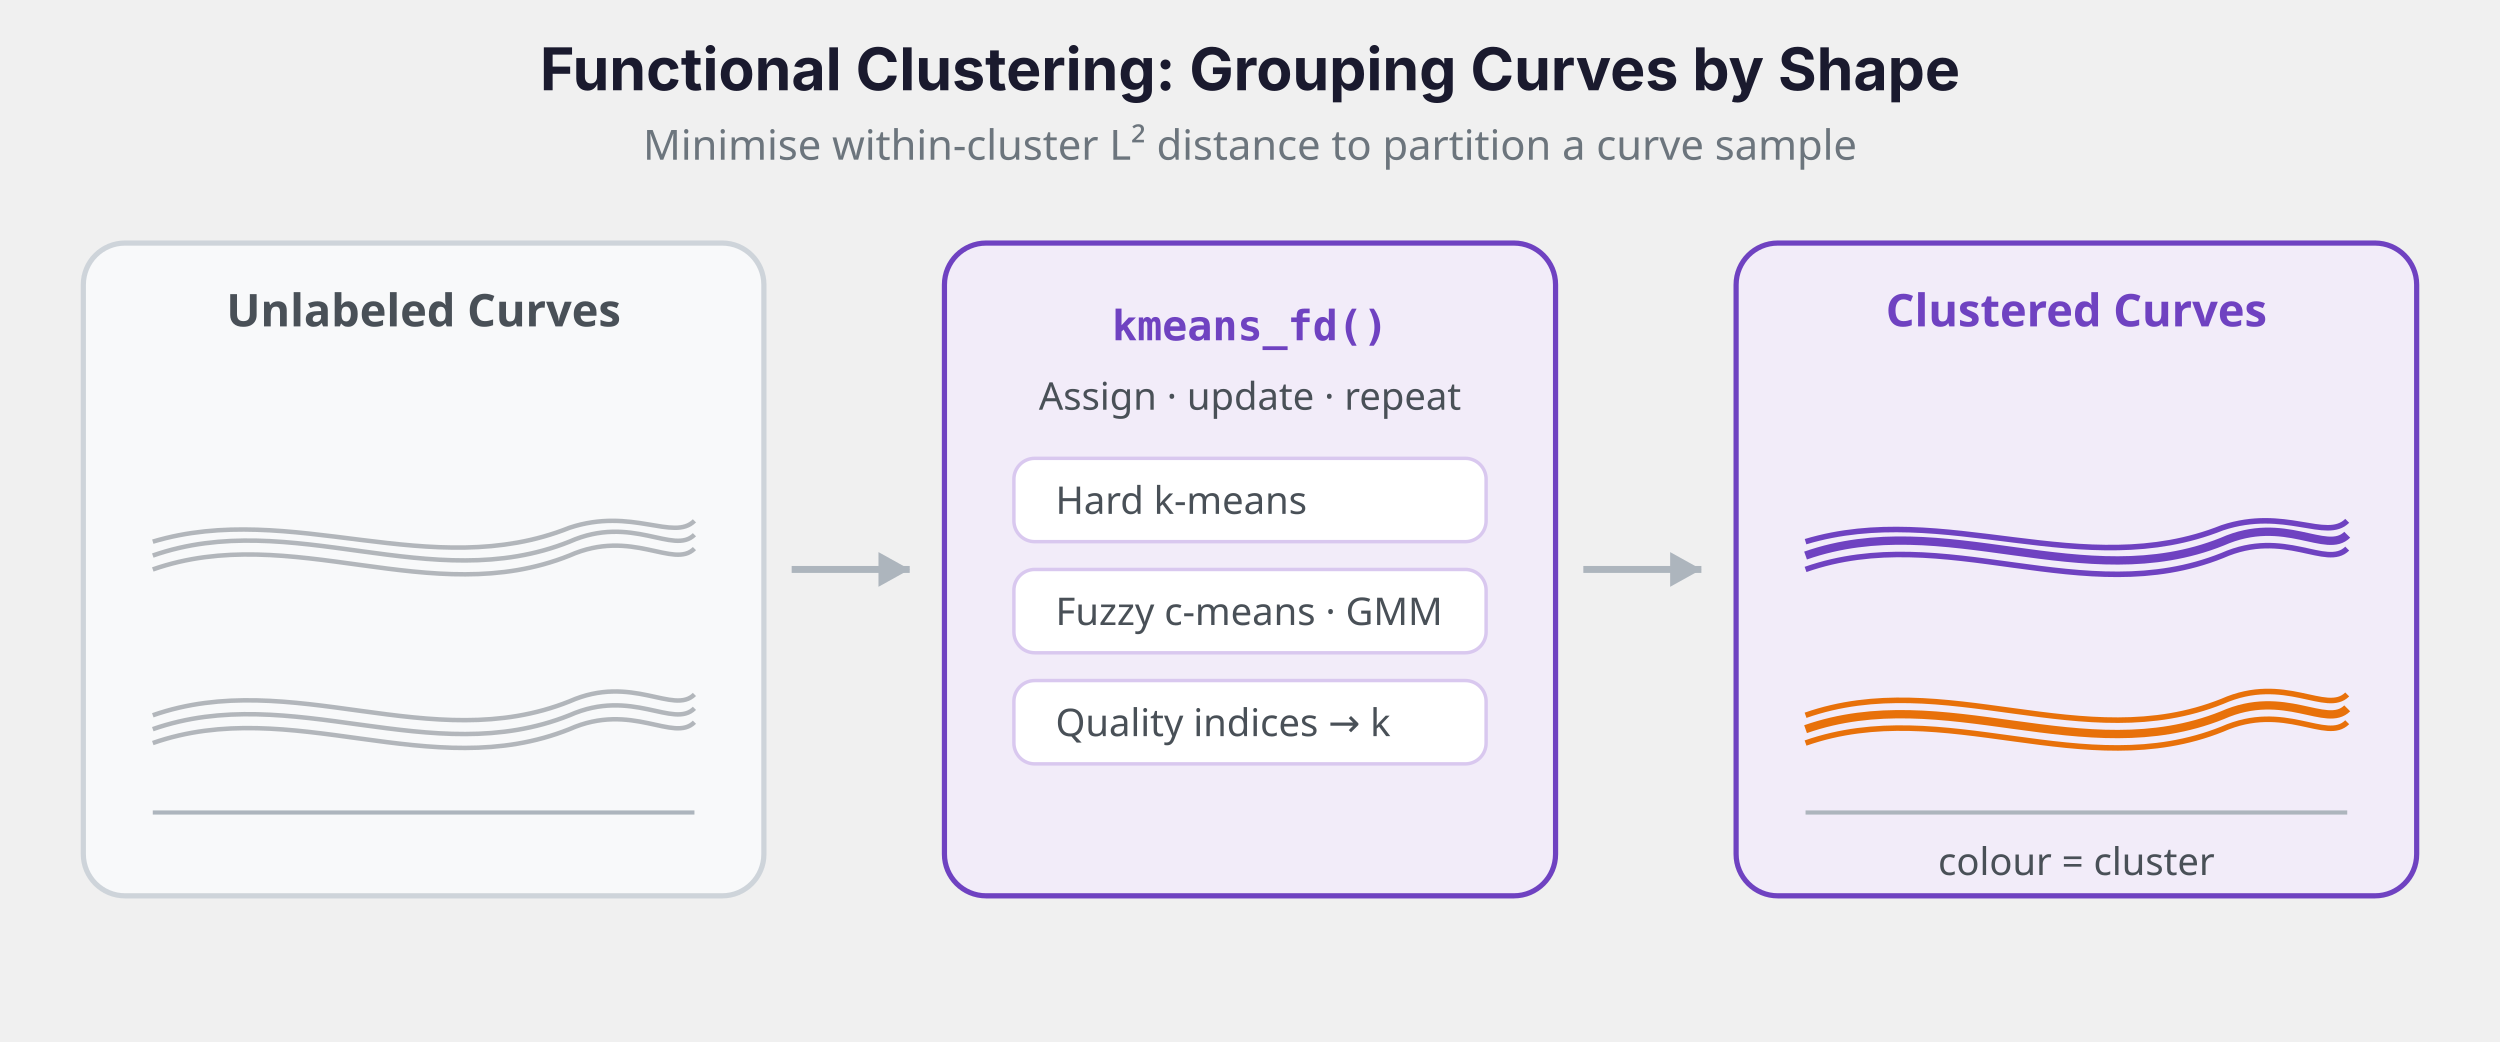
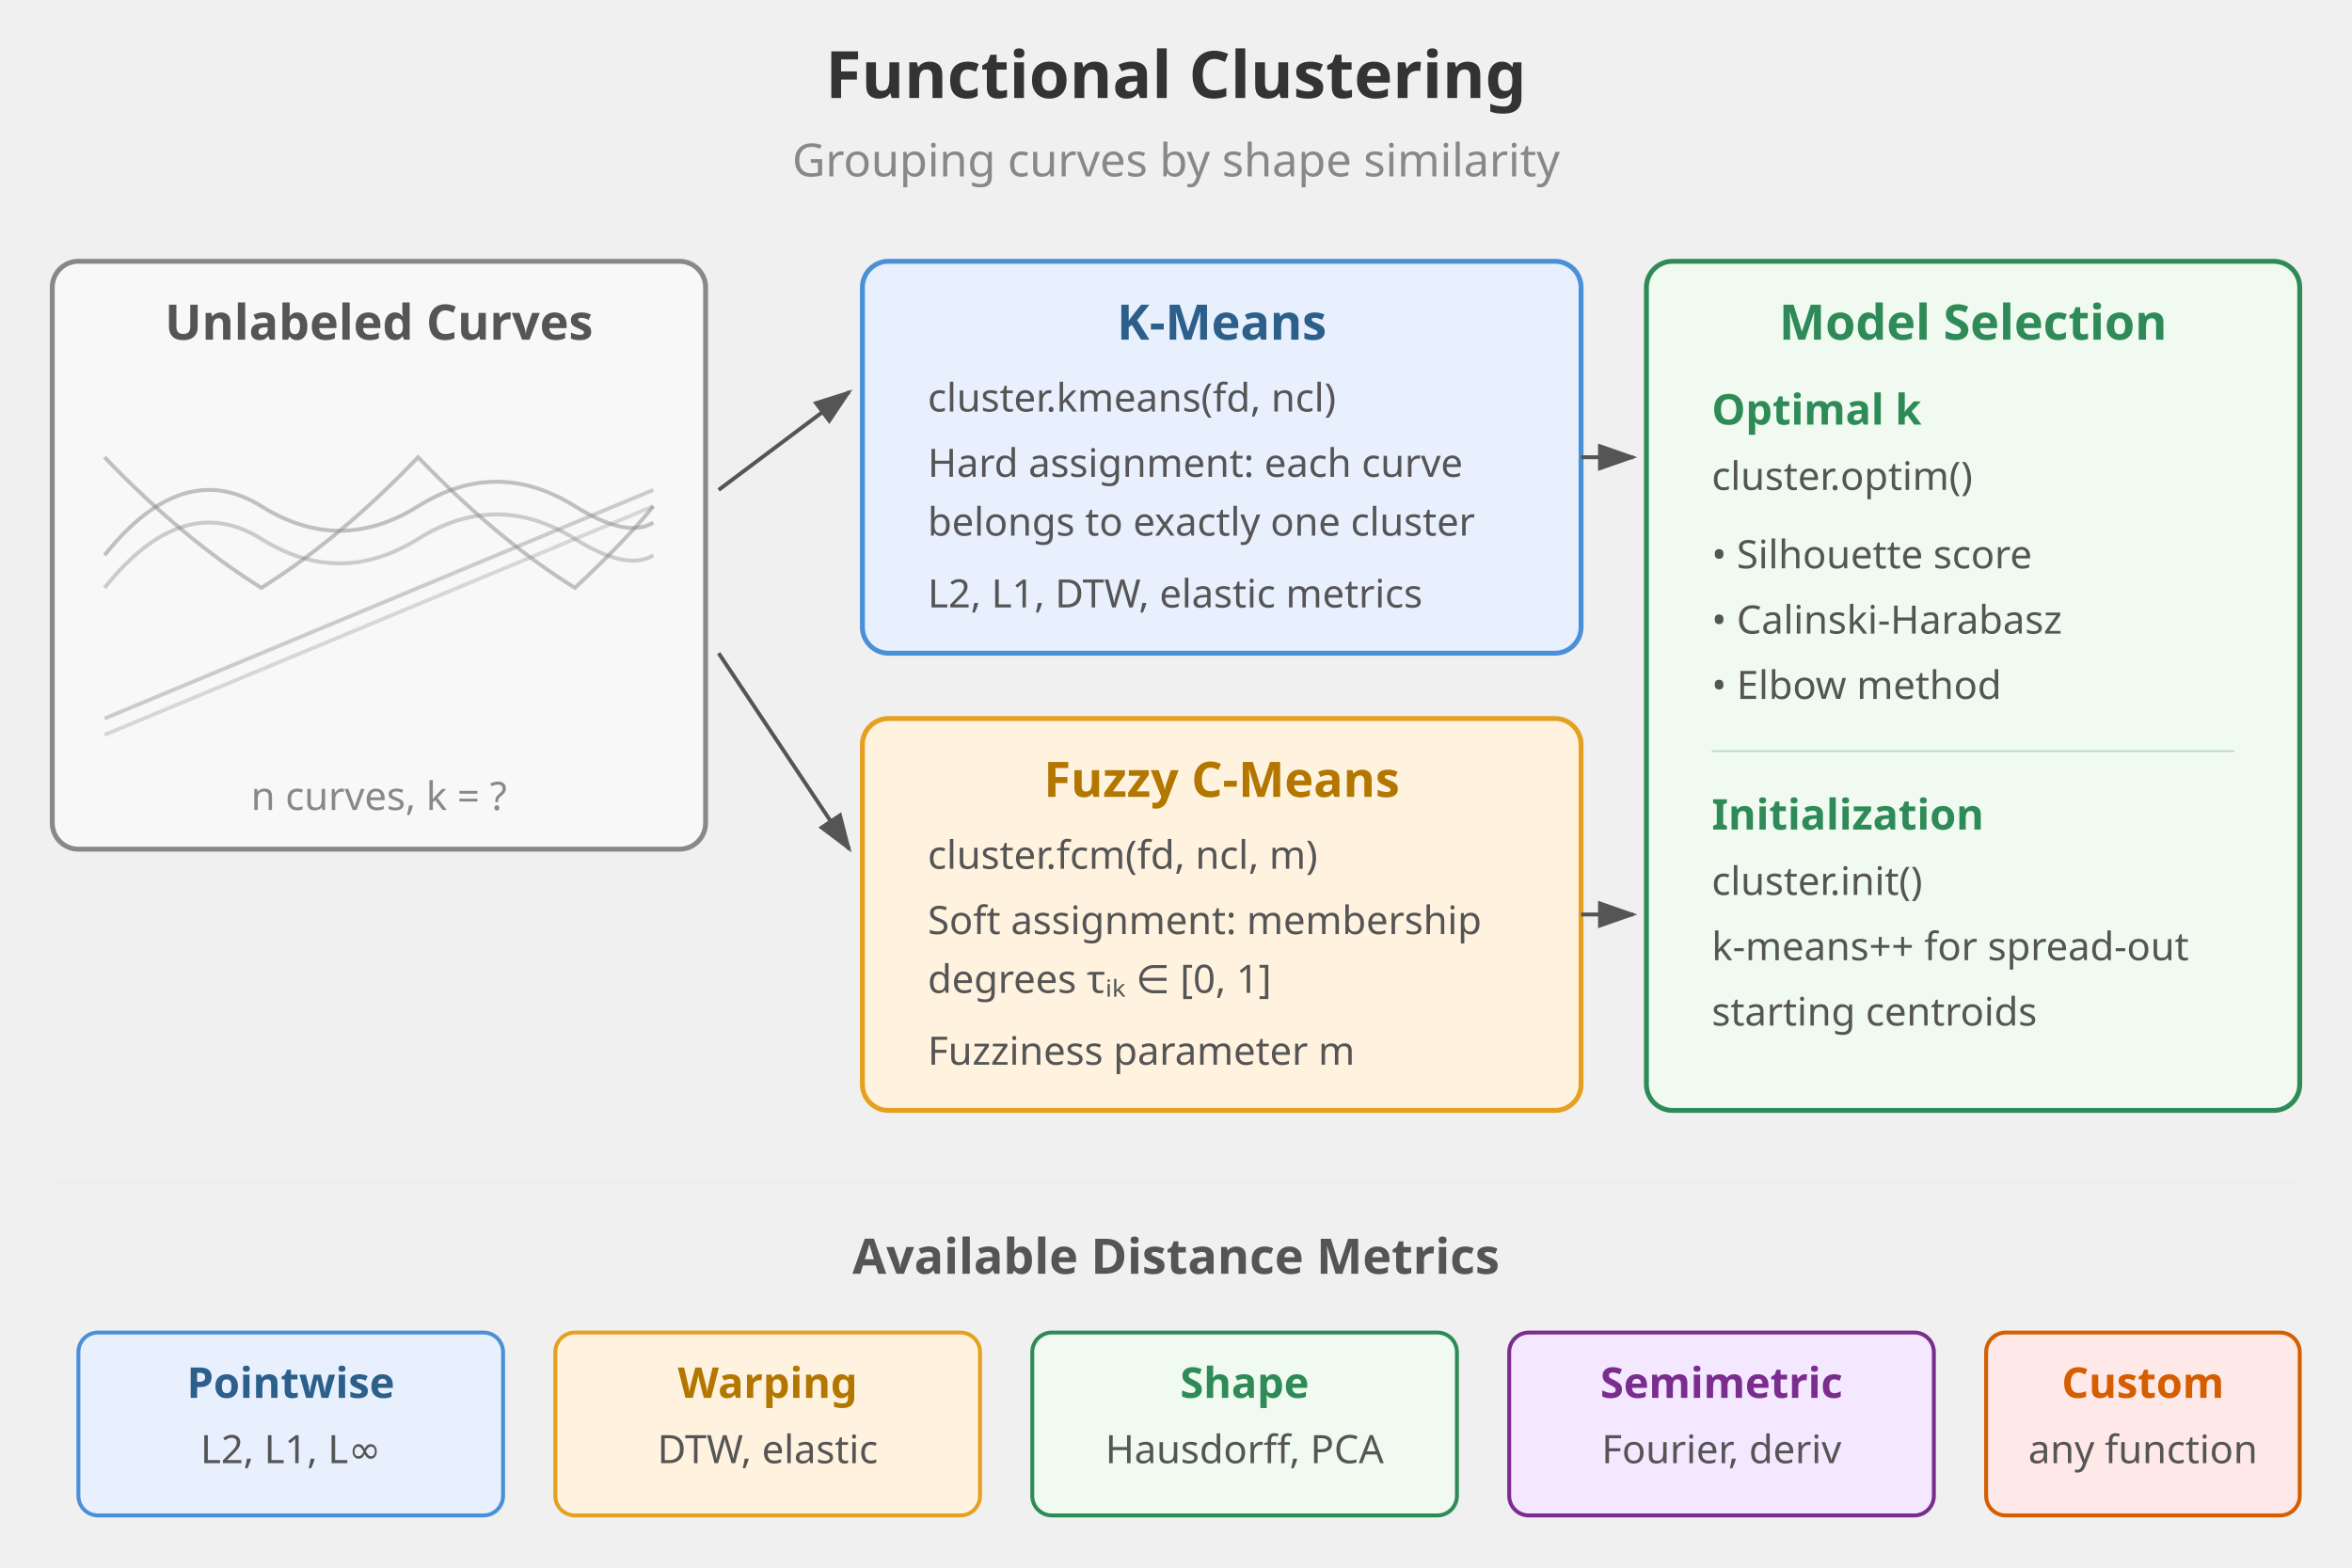
- <svg xmlns="http://www.w3.org/2000/svg" viewBox="0 0 720 300" fill="none" role="img" aria-label="Functional clustering: partition curves into homogeneous groups">
-   <style>
-     .ttl{font:700 17px system-ui,-apple-system,sans-serif;fill:#1a1a2e}
-     .sub{font:400 12px system-ui,sans-serif;fill:#6c757d}
-     .lab{font:700 13px system-ui,sans-serif}
-     .sm{font:400 11px system-ui,sans-serif;fill:#495057}
-     .mono{font:600 12px ui-monospace,monospace}
-   </style>
-   <text class="ttl" x="360" y="26" text-anchor="middle">Functional Clustering: Grouping Curves by Shape</text>
-   <text class="sub" x="360" y="46" text-anchor="middle">Minimise within-cluster L² distance to partition a curve sample</text>
-   <rect x="24" y="70" width="196" height="188" rx="12" fill="#f8f9fa" stroke="#ced4da" stroke-width="1.5" />
-   <text class="lab" x="122" y="94" text-anchor="middle" fill="#495057">Unlabeled Curves</text>
-   <g transform="translate(44,116)">
-     <line x1="0" y1="118" x2="156" y2="118" stroke="#adb5bd" stroke-width="1.2" />
-     <path d="M0 40 C40 28 80 52 120 36 C138 30 150 40 156 34" stroke="#6c757d" stroke-opacity=".5" stroke-width="1.3" />
-     <path d="M0 48 C40 34 80 60 120 44 C138 36 150 48 156 42" stroke="#6c757d" stroke-opacity=".5" stroke-width="1.3" />
-     <path d="M0 44 C40 30 80 56 120 40 C138 32 150 44 156 38" stroke="#6c757d" stroke-opacity=".5" stroke-width="1.3" />
-     <path d="M0 90 C40 76 80 102 120 86 C138 78 150 90 156 84" stroke="#6c757d" stroke-opacity=".5" stroke-width="1.3" />
-     <path d="M0 98 C40 84 80 110 120 94 C138 86 150 98 156 92" stroke="#6c757d" stroke-opacity=".5" stroke-width="1.3" />
-     <path d="M0 94 C40 80 80 106 120 90 C138 82 150 94 156 88" stroke="#6c757d" stroke-opacity=".5" stroke-width="1.3" />
-   </g>
-   <path d="M228 164 h34" stroke="#adb5bd" stroke-width="2" />
-   <path d="M262 164 l-9 -5 v10 z" fill="#adb5bd" />
-   <rect x="272" y="70" width="176" height="188" rx="12" fill="#f2ecf9" stroke="#6f42c1" stroke-width="1.5" />
-   <text class="mono" x="360" y="98" text-anchor="middle" fill="#6f42c1">kmeans_fd()</text>
-   <text class="sm" x="360" y="118" text-anchor="middle">Assign · update · repeat</text>
-   <g transform="translate(292,132)">
-     <rect x="0" y="0" width="136" height="24" rx="6" fill="#fff" stroke="#d9c8ef" />
-     <text class="sm" x="12" y="16">Hard k-means</text>
-     <rect x="0" y="32" width="136" height="24" rx="6" fill="#fff" stroke="#d9c8ef" />
-     <text class="sm" x="12" y="48">Fuzzy c-means · GMM</text>
-     <rect x="0" y="64" width="136" height="24" rx="6" fill="#fff" stroke="#d9c8ef" />
-     <text class="sm" x="12" y="80">Quality indices → k</text>
-   </g>
-   <path d="M456 164 h34" stroke="#adb5bd" stroke-width="2" />
-   <path d="M490 164 l-9 -5 v10 z" fill="#adb5bd" />
-   <rect x="500" y="70" width="196" height="188" rx="12" fill="#f2ecf9" stroke="#6f42c1" stroke-width="1.5" />
-   <text class="lab" x="598" y="94" text-anchor="middle" fill="#6f42c1">Clustered Curves</text>
-   <g transform="translate(520,116)">
-     <line x1="0" y1="118" x2="156" y2="118" stroke="#adb5bd" stroke-width="1.2" />
-     <path d="M0 40 C40 28 80 52 120 36 C138 30 150 40 156 34" stroke="#6f42c1" stroke-width="1.6" />
-     <path d="M0 48 C40 34 80 60 120 44 C138 36 150 48 156 42" stroke="#6f42c1" stroke-width="1.6" />
-     <path d="M0 44 C40 30 80 56 120 40 C138 32 150 44 156 38" stroke="#6f42c1" stroke-width="2.4" />
-     <path d="M0 90 C40 76 80 102 120 86 C138 78 150 90 156 84" stroke="#e8710a" stroke-width="1.6" />
-     <path d="M0 98 C40 84 80 110 120 94 C138 86 150 98 156 92" stroke="#e8710a" stroke-width="1.6" />
-     <path d="M0 94 C40 80 80 106 120 90 C138 82 150 94 156 88" stroke="#e8710a" stroke-width="2.4" />
-   </g>
-   <text class="sm" x="598" y="252" text-anchor="middle" fill="#6c757d">colour = cluster</text>
+ <svg xmlns="http://www.w3.org/2000/svg" viewBox="0 0 720 480" fill="none" font-family="'Segoe UI', system-ui, sans-serif">
+   <text x="360" y="30" text-anchor="middle" font-size="20" font-weight="bold" fill="#333">Functional Clustering</text>
+   <text x="360" y="54" text-anchor="middle" font-size="14" fill="#888">Grouping curves by shape similarity</text>
+   <rect x="16" y="80" width="200" height="180" rx="8" fill="#F8F8F8" stroke="#888" stroke-width="1.5" />
+   <text x="116" y="104" text-anchor="middle" font-size="15" font-weight="bold" fill="#555">Unlabeled Curves</text>
+   <path d="M32 170 Q56 140 80 155 Q104 170 128 155 Q152 140 176 155 Q192 165 200 160" stroke="#888" stroke-width="1.2" fill="none" opacity="0.5" />
+   <path d="M32 180 Q56 150 80 165 Q104 180 128 165 Q152 150 176 165 Q192 175 200 170" stroke="#888" stroke-width="1.2" fill="none" opacity="0.4" />
+   <path d="M32 140 Q56 165 80 180 Q104 165 128 140 Q152 165 176 180 Q192 165 200 155" stroke="#888" stroke-width="1.2" fill="none" opacity="0.5" />
+   <path d="M32 220 Q80 200 128 180 Q176 160 200 150" stroke="#888" stroke-width="1.2" fill="none" opacity="0.4" />
+   <path d="M32 225 Q80 205 128 185 Q176 165 200 155" stroke="#888" stroke-width="1.2" fill="none" opacity="0.3" />
+   <text x="116" y="248" text-anchor="middle" font-size="12" fill="#888">n curves, k = ?</text>
+   <line x1="220" y1="150" x2="260" y2="120" stroke="#555" stroke-width="1.2" marker-end="url(#arrCL2)" />
+   <line x1="220" y1="200" x2="260" y2="260" stroke="#555" stroke-width="1.2" marker-end="url(#arrCL2)" />
+   <rect x="264" y="80" width="220" height="120" rx="8" fill="#E8F0FE" stroke="#4A90D9" stroke-width="1.5" />
+   <text x="374" y="104" text-anchor="middle" font-size="15" font-weight="bold" fill="#2C5F8A">K-Means</text>
+   <text x="284" y="126" font-size="12" fill="#555">cluster.kmeans(fd, ncl)</text>
+   <text x="284" y="146" font-size="12" fill="#555">Hard assignment: each curve</text>
+   <text x="284" y="164" font-size="12" fill="#555">belongs to exactly one cluster</text>
+   <text x="284" y="186" font-size="12" fill="#555">L2, L1, DTW, elastic metrics</text>
+   <rect x="264" y="220" width="220" height="120" rx="8" fill="#FFF3E0" stroke="#E6A020" stroke-width="1.5" />
+   <text x="374" y="244" text-anchor="middle" font-size="15" font-weight="bold" fill="#B37700">Fuzzy C-Means</text>
+   <text x="284" y="266" font-size="12" fill="#555">cluster.fcm(fd, ncl, m)</text>
+   <text x="284" y="286" font-size="12" fill="#555">Soft assignment: membership</text>
+   <text x="284" y="304" font-size="12" fill="#555">degrees τᵢₖ ∈ [0, 1]</text>
+   <text x="284" y="326" font-size="12" fill="#555">Fuzziness parameter m</text>
+   <rect x="504" y="80" width="200" height="260" rx="8" fill="#F0FAF0" stroke="#2E8B57" stroke-width="1.5" />
+   <text x="604" y="104" text-anchor="middle" font-size="15" font-weight="bold" fill="#2E8B57">Model Selection</text>
+   <text x="524" y="130" font-size="13" font-weight="bold" fill="#2E8B57">Optimal k</text>
+   <text x="524" y="150" font-size="12" fill="#555">cluster.optim()</text>
+   <text x="524" y="174" font-size="12" fill="#555">• Silhouette score</text>
+   <text x="524" y="194" font-size="12" fill="#555">• Calinski-Harabasz</text>
+   <text x="524" y="214" font-size="12" fill="#555">• Elbow method</text>
+   <line x1="524" y1="230" x2="684" y2="230" stroke="#2E8B57" stroke-width="0.5" opacity="0.3" />
+   <text x="524" y="254" font-size="13" font-weight="bold" fill="#2E8B57">Initialization</text>
+   <text x="524" y="274" font-size="12" fill="#555">cluster.init()</text>
+   <text x="524" y="294" font-size="12" fill="#555">k-means++ for spread-out</text>
+   <text x="524" y="314" font-size="12" fill="#555">starting centroids</text>
+   <line x1="484" y1="140" x2="500" y2="140" stroke="#555" stroke-width="1.2" marker-end="url(#arrCL2)" />
+   <line x1="484" y1="280" x2="500" y2="280" stroke="#555" stroke-width="1.2" marker-end="url(#arrCL2)" />
+   <line x1="16" y1="362" x2="704" y2="362" stroke="#eee" stroke-width="1.5" />
+   <text x="360" y="390" text-anchor="middle" font-size="15" font-weight="bold" fill="#555">Available Distance Metrics</text>
+   <rect x="24" y="408" width="130" height="56" rx="6" fill="#E8F0FE" stroke="#4A90D9" stroke-width="1.2" />
+   <text x="89" y="428" text-anchor="middle" font-size="13" font-weight="bold" fill="#2C5F8A">Pointwise</text>
+   <text x="89" y="448" text-anchor="middle" font-size="12" fill="#555">L2, L1, L∞</text>
+   <rect x="170" y="408" width="130" height="56" rx="6" fill="#FFF3E0" stroke="#E6A020" stroke-width="1.2" />
+   <text x="235" y="428" text-anchor="middle" font-size="13" font-weight="bold" fill="#B37700">Warping</text>
+   <text x="235" y="448" text-anchor="middle" font-size="12" fill="#555">DTW, elastic</text>
+   <rect x="316" y="408" width="130" height="56" rx="6" fill="#F0FAF0" stroke="#2E8B57" stroke-width="1.2" />
+   <text x="381" y="428" text-anchor="middle" font-size="13" font-weight="bold" fill="#2E8B57">Shape</text>
+   <text x="381" y="448" text-anchor="middle" font-size="12" fill="#555">Hausdorff, PCA</text>
+   <rect x="462" y="408" width="130" height="56" rx="6" fill="#F3E8FF" stroke="#7B2D8E" stroke-width="1.2" />
+   <text x="527" y="428" text-anchor="middle" font-size="13" font-weight="bold" fill="#7B2D8E">Semimetric</text>
+   <text x="527" y="448" text-anchor="middle" font-size="12" fill="#555">Fourier, deriv</text>
+   <rect x="608" y="408" width="96" height="56" rx="6" fill="#FFE8E8" stroke="#D55E00" stroke-width="1.2" />
+   <text x="656" y="428" text-anchor="middle" font-size="13" font-weight="bold" fill="#D55E00">Custom</text>
+   <text x="656" y="448" text-anchor="middle" font-size="12" fill="#555">any function</text>
+   <defs>
+     <marker id="arrCL2" markerWidth="10" markerHeight="7" refX="9" refY="3.5" orient="auto">
+       <path d="M0,0 L10,3.5 L0,7" fill="#555" />
+     </marker>
+   </defs>
</svg>
